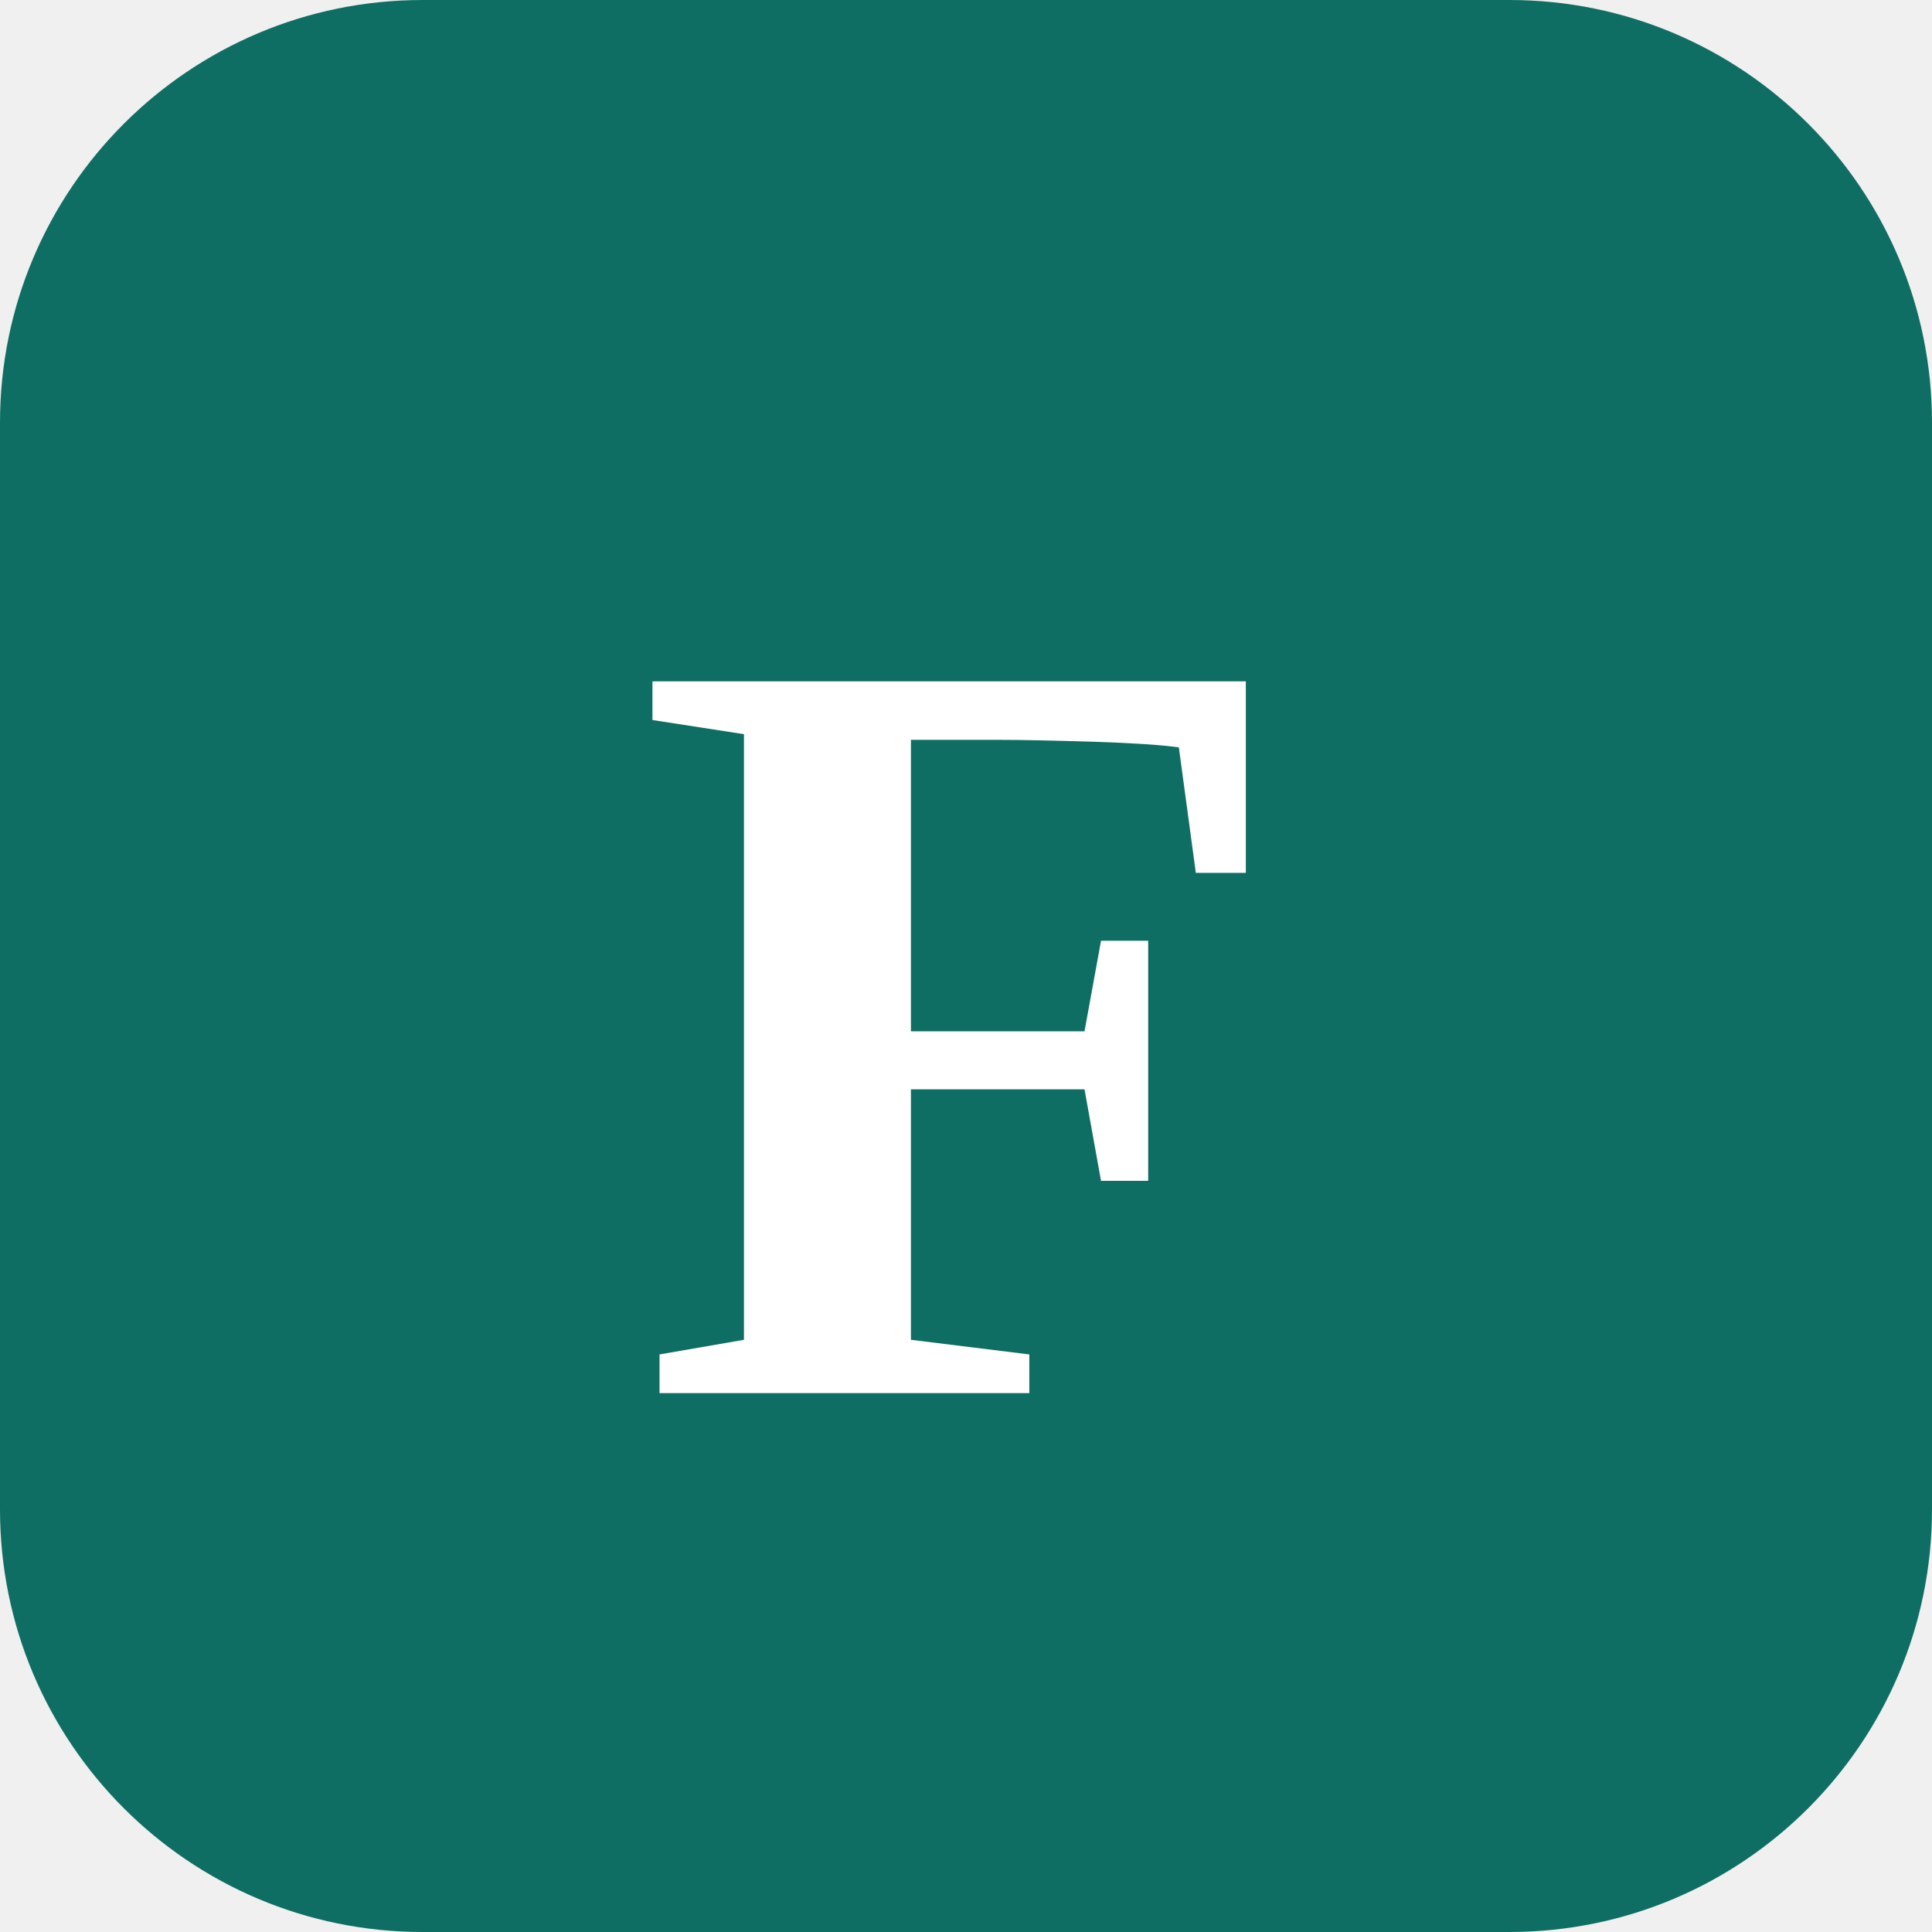
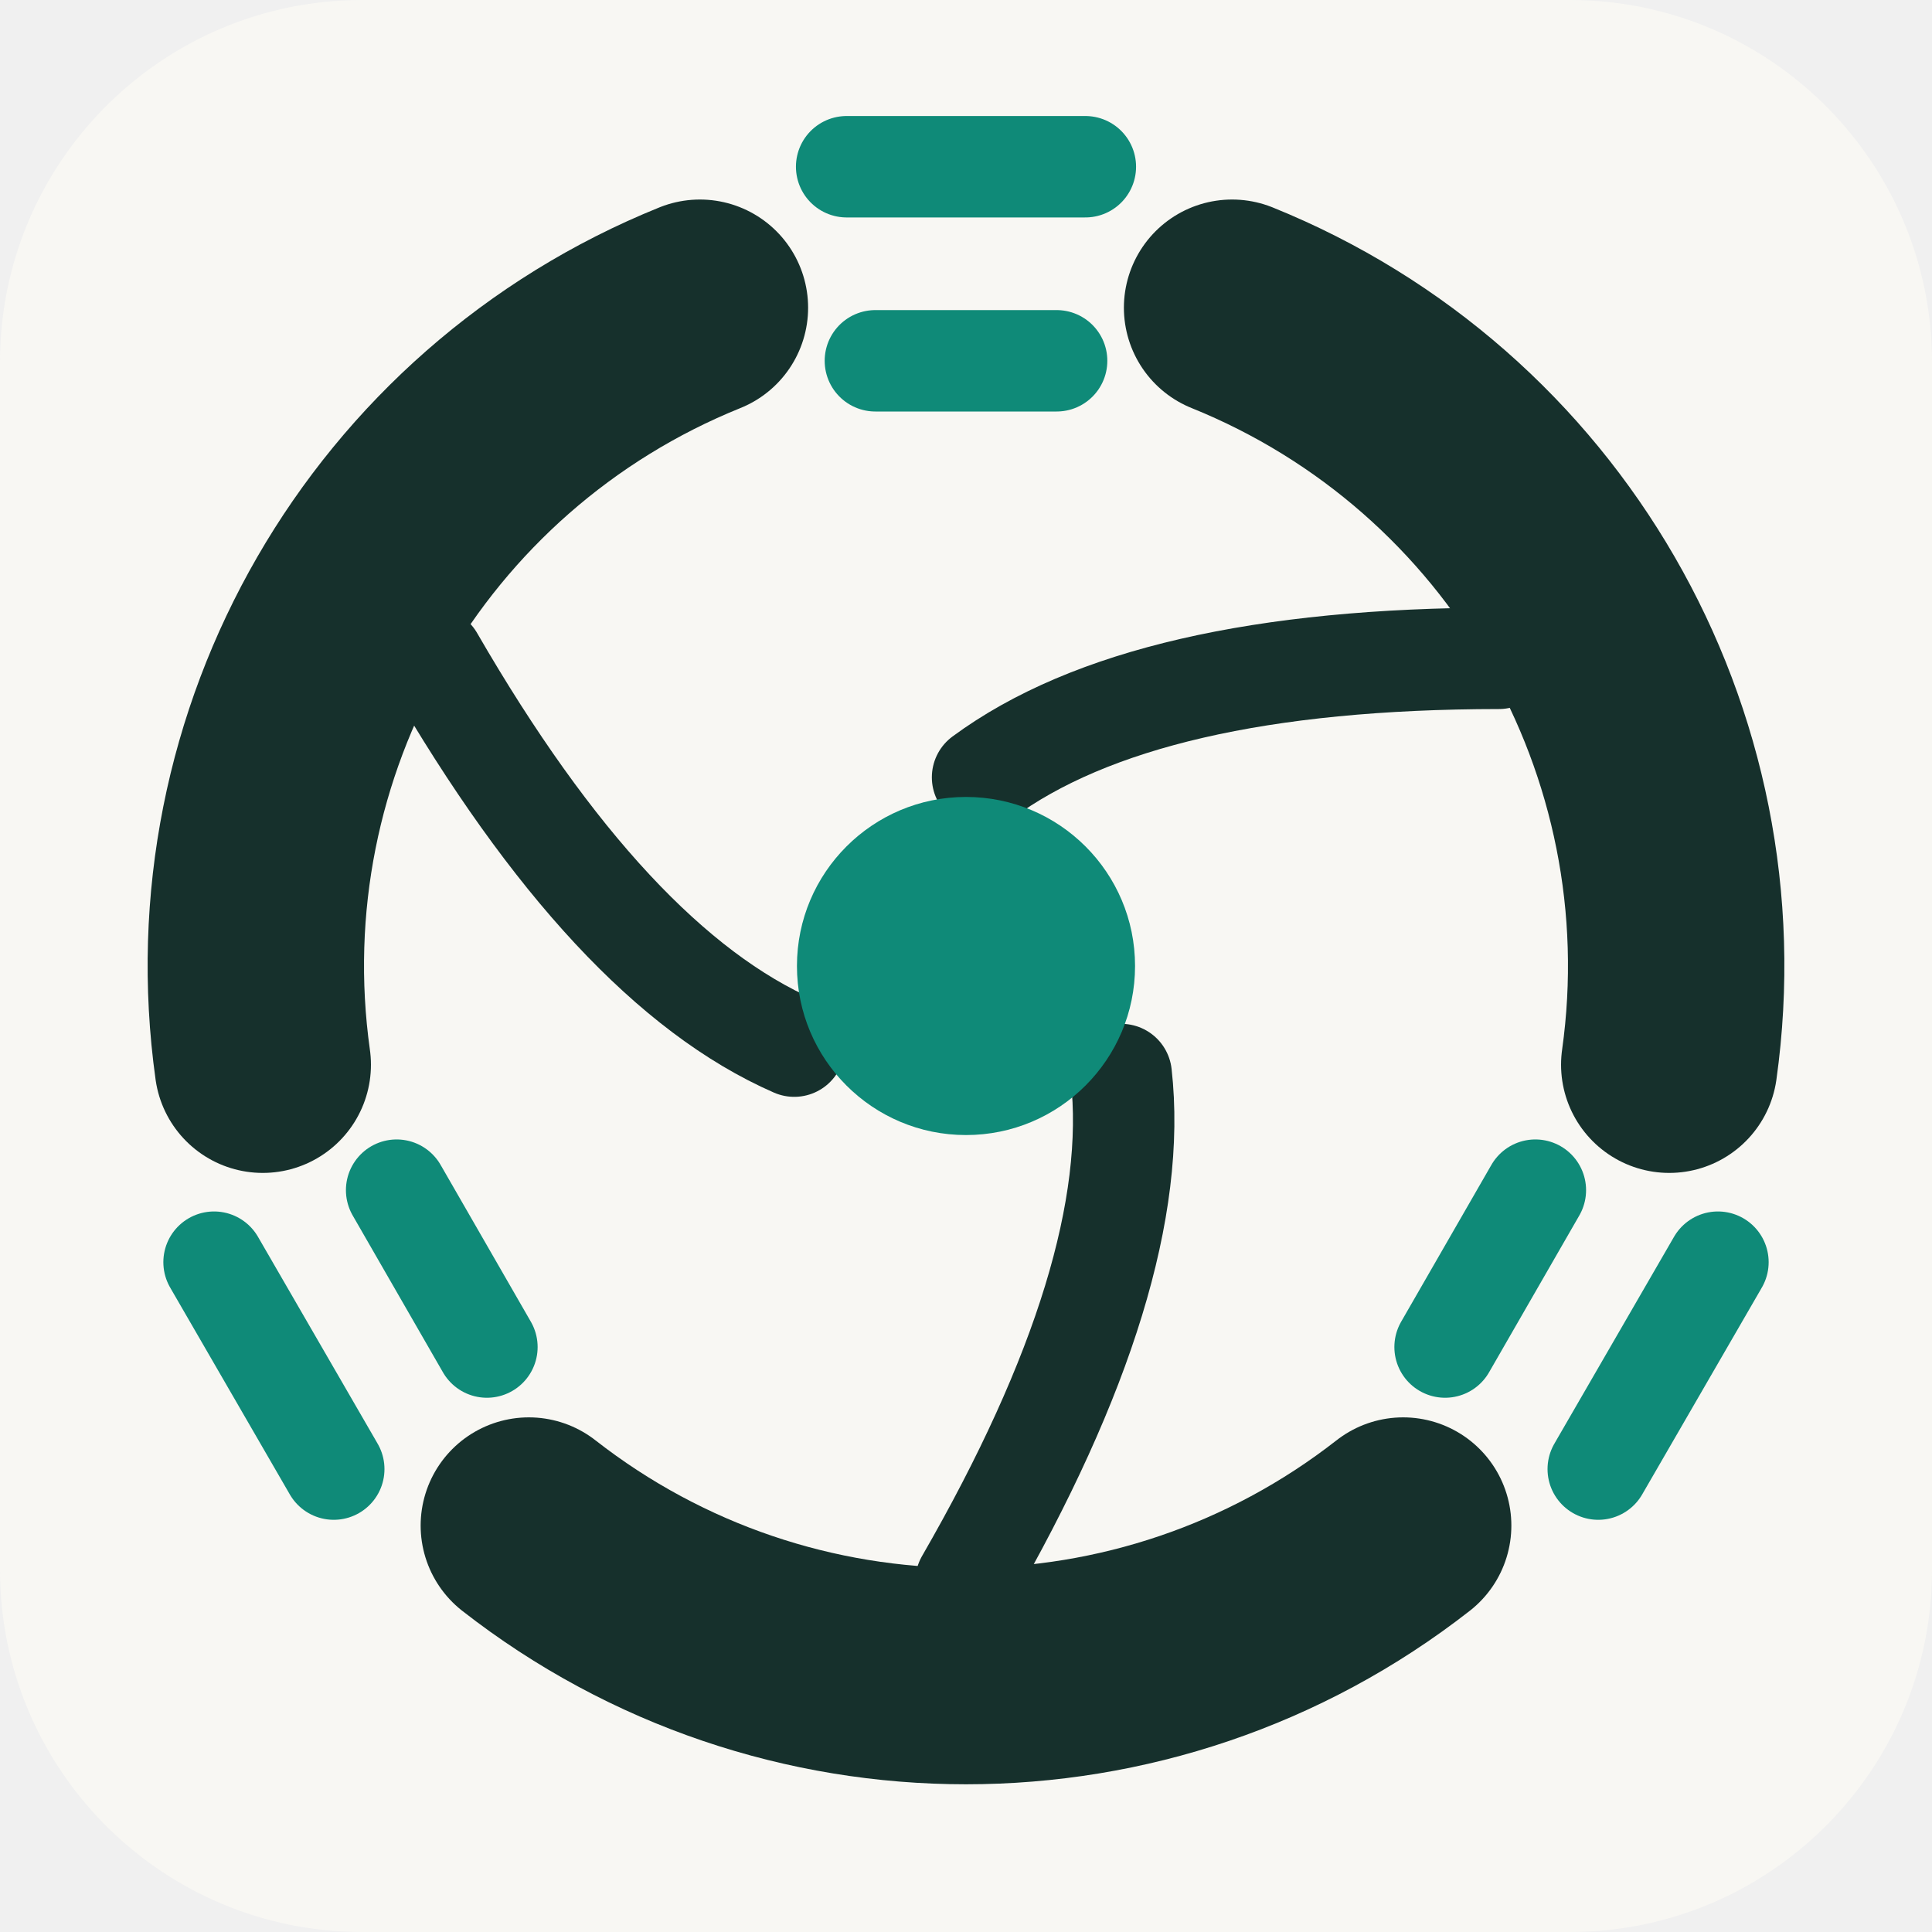
<svg xmlns="http://www.w3.org/2000/svg" viewBox="0 0 64 64" role="img" aria-label="Flywheel">
-   <rect width="64" height="64" rx="14" fill="#0f6e63" />
-   <text x="32" y="34" text-anchor="middle" dominant-baseline="central" font-family="Georgia, 'Times New Roman', serif" font-size="36" font-weight="700" fill="#ffffff">F</text>
+   <rect width="64" height="64" rx="12" fill="#f8f7f3" />
+   <g transform="translate(32 32) scale(1.12) translate(-32 -32)">
+     <path d="M39.87 12.53 A21 21 0 0 1 52.80 34.92" fill="none" stroke="#16302c" stroke-width="6.4" stroke-linecap="round" />
+     <path d="M44.93 48.55 A21 21 0 0 1 19.07 48.55" fill="none" stroke="#16302c" stroke-width="6.4" stroke-linecap="round" />
+     <path d="M11.20 34.92 A21 21 0 0 1 24.13 12.53" fill="none" stroke="#16302c" stroke-width="6.4" stroke-linecap="round" />
+     <path d="M29.32 14.10 L34.68 14.10" stroke="#0f8a78" stroke-width="3.0" stroke-linecap="round" />
+     <path d="M28.47 8.36 L35.53 8.36" stroke="#0f8a78" stroke-width="3.0" stroke-linecap="round" />
+     <path d="M48.84 38.63 L46.17 43.27" stroke="#0f8a78" stroke-width="3.0" stroke-linecap="round" />
+     <path d="M54.24 40.76 L50.70 46.88" stroke="#0f8a78" stroke-width="3.0" stroke-linecap="round" />
+     <path d="M17.83 43.27 L15.16 38.63" stroke="#0f8a78" stroke-width="3.0" stroke-linecap="round" />
+     <path d="M13.30 46.88 L9.76 40.76" stroke="#0f8a78" stroke-width="3.0" stroke-linecap="round" />
+     <path d="M32.49 26.42 Q37.25 22.91 47.76 22.90" fill="none" stroke="#16302c" stroke-width="3.0" stroke-linecap="round" />
+     <path d="M36.59 35.21 Q37.25 41.09 32.00 50.20" fill="none" stroke="#16302c" stroke-width="3.0" stroke-linecap="round" />
+     <path d="M26.92 34.37 Q21.50 32.00 16.24 22.90" fill="none" stroke="#16302c" stroke-width="3.0" stroke-linecap="round" />
+     <circle cx="32" cy="32" r="5.0" fill="#0f8a78" />
+   </g>
</svg>
